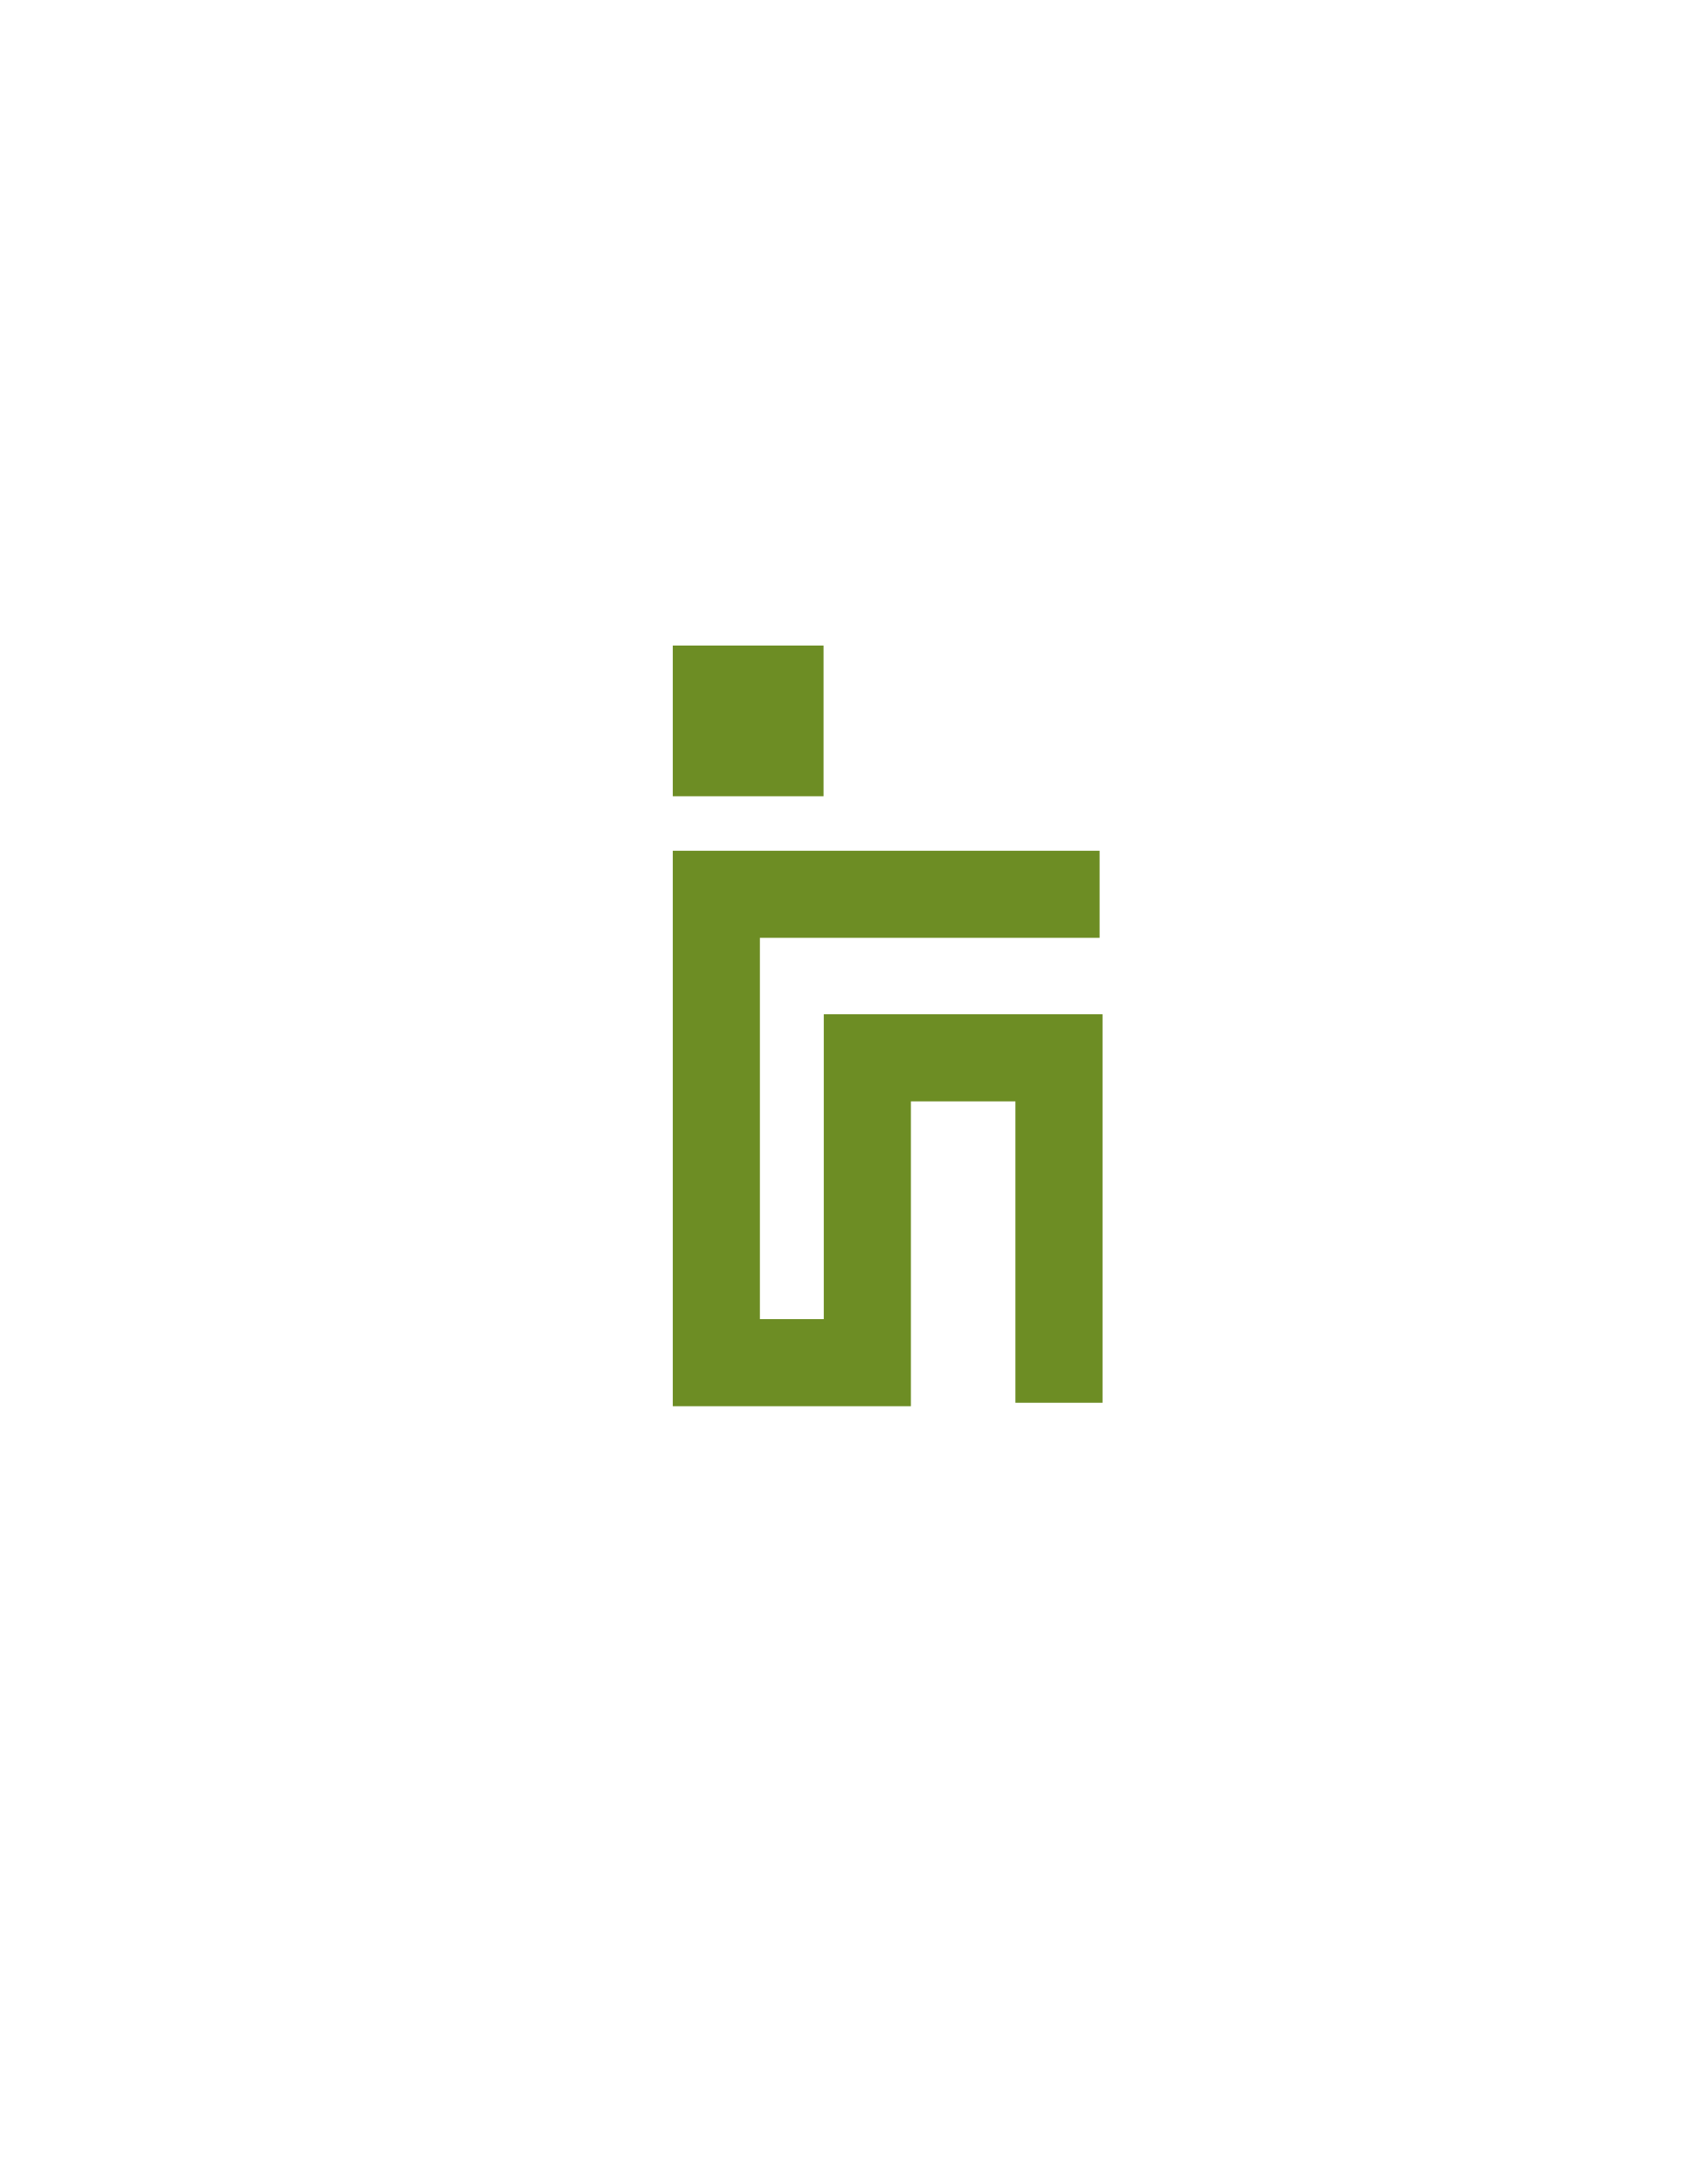
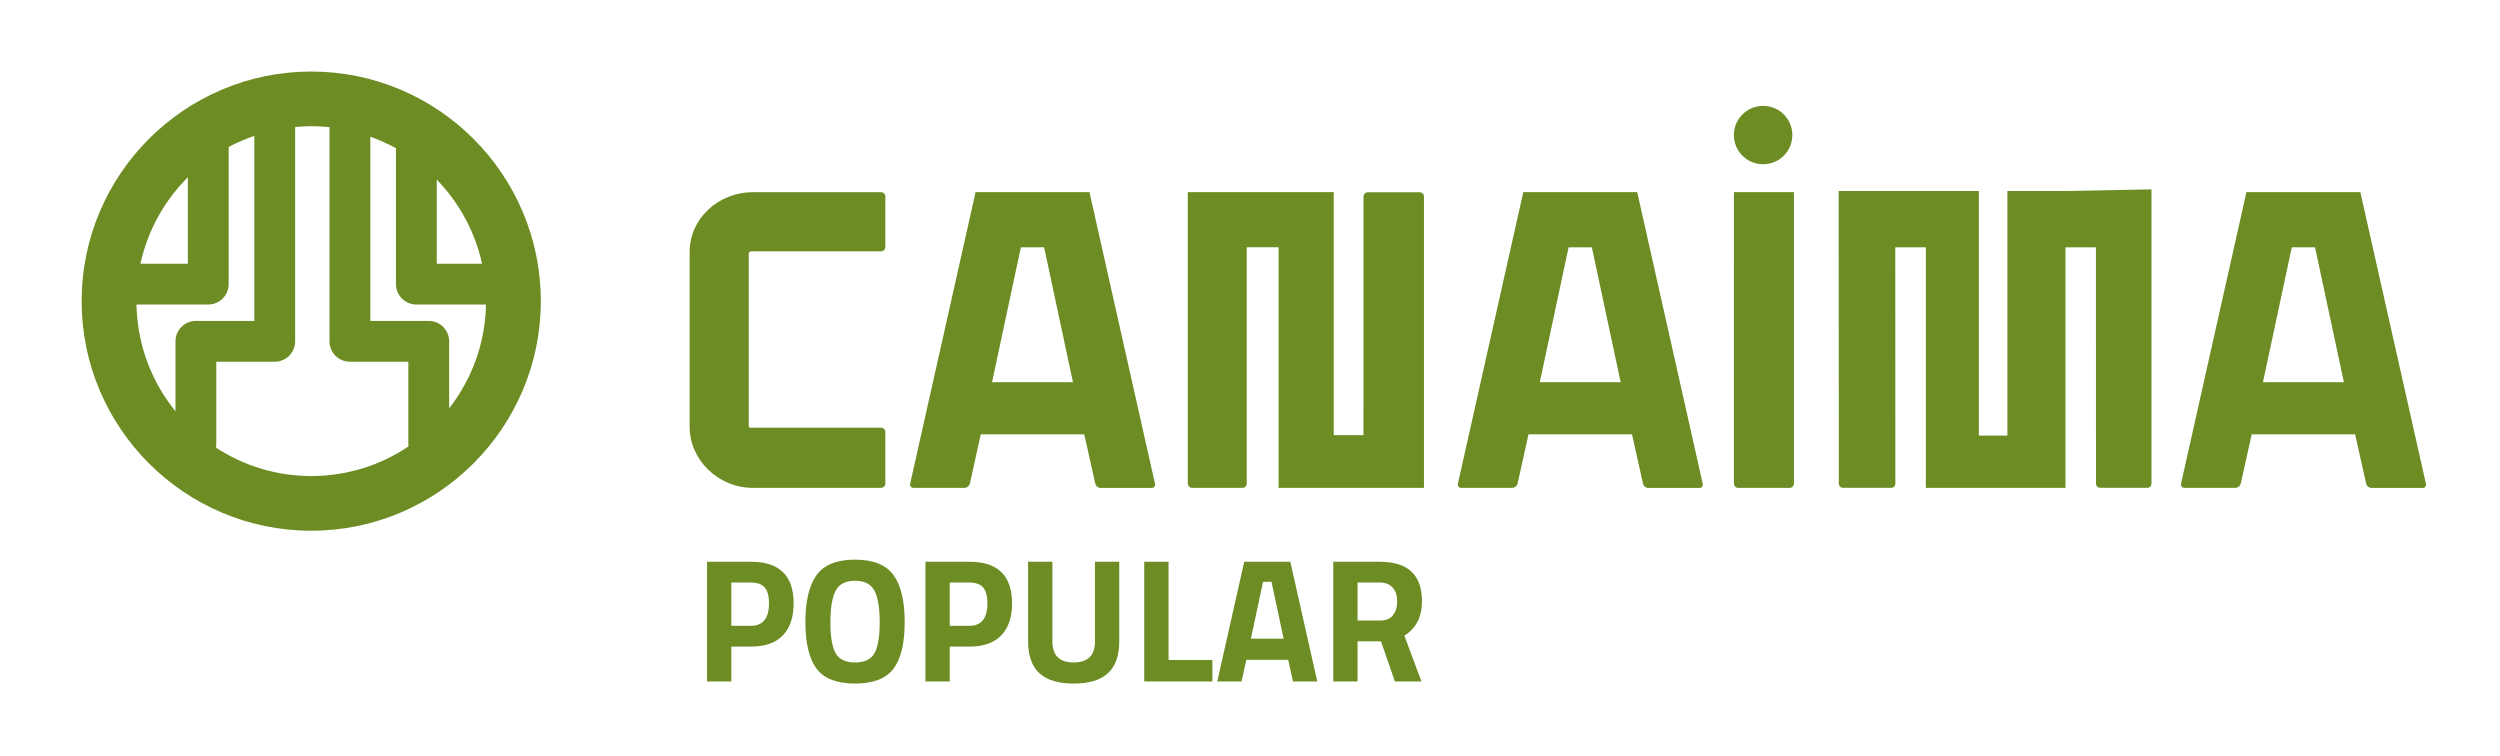
- <svg xmlns="http://www.w3.org/2000/svg" version="1.1" id="Layer_1" x="0px" y="0px" width="612px" height="792px" viewBox="0 0 612 792" enable-background="new 0 0 612 792" xml:space="preserve">
+ <svg xmlns="http://www.w3.org/2000/svg" version="1.1" id="Layer_1" x="0px" y="0px" width="245px" height="74px" viewBox="0 0 245 74" enable-background="new 0 0 245 74" xml:space="preserve">
  <g>
-     <polygon fill="#6D8D24" points="298.697,367.812 298.697,478.362 275.534,478.362 275.534,340.09 398.718,340.09 398.718,308.513    243.95,308.513 243.95,509.946 330.288,509.946 330.288,399.397 368.18,399.397 368.18,508.697 399.766,508.697 399.766,367.812     " />
-     <rect x="243.95" y="234.1" fill="#6D8D24" width="54.667" height="54.653" />
+     <g>
+       <path fill="#6D8D24" d="M169.921,13.235c0-1.58,1.279-2.86,2.865-2.86c1.583,0,2.864,1.28,2.864,2.86    c0,1.584-1.281,2.862-2.864,2.862C171.2,16.098,169.921,14.819,169.921,13.235z" />
+       <path fill="#6D8D24" d="M73.788,24.63h12.554c0.234,0,0.421-0.185,0.421-0.417v-4.954c0-0.227-0.187-0.423-0.421-0.423H73.788    c-3.421,0-6.204,2.619-6.204,5.838v17.159c0,3.221,2.783,5.979,6.204,5.979h12.546c0.234,0,0.429-0.194,0.429-0.425v-5.048    c0-0.236-0.194-0.425-0.429-0.425H73.788c-0.225,0-0.411,0.043-0.411-0.223V24.877C73.377,24.643,73.563,24.63,73.788,24.63z" />
+       <path fill="#6D8D24" d="M169.924,18.829l-0.003,28.558c0,0.23,0.19,0.425,0.428,0.425h5.03c0.238,0,0.427-0.194,0.427-0.425    V18.829H169.924z" />
+       <path fill="#6D8D24" d="M202.416,18.719h-5.562h-0.129v23.968h-2.796V18.719h-13.739l0.014,28.661c0,0.236,0.181,0.426,0.4,0.426    h4.738c0.224,0,0.402-0.189,0.402-0.426l-0.007-23.14h2.997v23.571h13.669h0.013V24.24h2.984l0.007,23.14    c0,0.236,0.179,0.426,0.394,0.426h4.652c0.217,0,0.392-0.189,0.392-0.426V18.557L202.416,18.719z" />
+       <path fill="#6D8D24" d="M139.122,18.84h-5.072c-0.238,0-0.427,0.192-0.427,0.426l-0.004,23.374h-2.912V18.829h-14.303v28.558    c0,0.23,0.192,0.425,0.427,0.425h4.934c0.231,0,0.415-0.194,0.415-0.425V24.231h3.122v23.58h14.247V21.478v-2.212    C139.549,19.032,139.356,18.84,139.122,18.84z" />
+       <path fill="#6D8D24" d="M106.767,18.829h-11.16l-6.415,28.589c-0.031,0.217,0.108,0.39,0.325,0.39h5.021    c0.221,0,0.434-0.173,0.504-0.39l1.073-4.851h10.141l1.09,4.863c0.064,0.217,0.281,0.39,0.502,0.39h5.021    c0.217,0,0.359-0.173,0.326-0.39L106.767,18.829z M97.221,37.453l2.825-13.216h2.278l2.825,13.216H97.221z" />
+       <path fill="#6D8D24" d="M160.447,18.829h-11.165l-6.412,28.589c-0.033,0.217,0.107,0.39,0.327,0.39h5.021    c0.219,0,0.434-0.173,0.5-0.39l1.074-4.851h10.145l1.085,4.863c0.066,0.217,0.283,0.39,0.502,0.39h5.021    c0.222,0,0.357-0.173,0.328-0.39L160.447,18.829z M150.899,37.453l2.823-13.216h2.28l2.822,13.216H150.899z" />
+       <path fill="#6D8D24" d="M231.313,18.829H220.15l-6.414,28.589c-0.027,0.217,0.112,0.39,0.331,0.39h5.02    c0.222,0,0.434-0.173,0.504-0.39l1.073-4.851h10.138l1.089,4.863c0.066,0.217,0.281,0.39,0.504,0.39h5.02    c0.221,0,0.356-0.173,0.33-0.39L231.313,18.829z M221.77,37.453l2.825-13.216h2.28l2.825,13.216H221.77z" />
+     </g>
+     <g enable-background="new    ">
+       <path fill="#6D8D24" d="M73.602,63.366H71.67v3.416h-2.381V55.053h4.312c2.782,0,4.174,1.356,4.174,4.071    c0,1.368-0.354,2.418-1.061,3.147C76.008,63.002,74.97,63.366,73.602,63.366z M71.67,61.331h1.914    c1.185,0,1.777-0.735,1.777-2.207c0-0.725-0.145-1.245-0.432-1.562c-0.288-0.315-0.736-0.474-1.346-0.474H71.67V61.331z" />
+       <path fill="#6D8D24" d="M87.564,65.532c-0.73,0.971-1.987,1.457-3.77,1.457s-3.039-0.486-3.769-1.457    c-0.73-0.973-1.096-2.493-1.096-4.562c0-2.07,0.365-3.608,1.096-4.615c0.729-1.006,1.986-1.509,3.769-1.509    s3.039,0.503,3.77,1.509c0.729,1.007,1.095,2.545,1.095,4.615C88.659,63.039,88.294,64.56,87.564,65.532z M81.889,64.014    c0.34,0.604,0.975,0.905,1.906,0.905s1.567-0.301,1.906-0.905c0.339-0.604,0.509-1.615,0.509-3.036    c0-1.42-0.173-2.451-0.518-3.096s-0.978-0.967-1.897-0.967s-1.552,0.322-1.897,0.967c-0.345,0.645-0.518,1.676-0.518,3.096    C81.38,62.398,81.55,63.41,81.889,64.014z" />
+       <path fill="#6D8D24" d="M95.008,63.366h-1.932v3.416h-2.381V55.053h4.312c2.782,0,4.174,1.356,4.174,4.071    c0,1.368-0.354,2.418-1.061,3.147C97.414,63.002,96.376,63.366,95.008,63.366z M93.076,61.331h1.914    c1.185,0,1.777-0.735,1.777-2.207c0-0.725-0.145-1.245-0.432-1.562c-0.288-0.315-0.736-0.474-1.346-0.474h-1.914V61.331z" />
+       <path fill="#6D8D24" d="M103.132,62.866c0,1.369,0.695,2.053,2.087,2.053s2.087-0.684,2.087-2.053v-7.813h2.381v7.763    c0,1.438-0.371,2.492-1.113,3.164c-0.741,0.674-1.86,1.01-3.354,1.01c-1.495,0-2.613-0.336-3.355-1.01    c-0.741-0.672-1.112-1.727-1.112-3.164v-7.763h2.381V62.866z" />
+       <path fill="#6D8D24" d="M118.812,66.782h-6.676V55.053h2.381v9.625h4.295V66.782z" />
+       <path fill="#6D8D24" d="M119.293,66.782l2.64-11.729h4.519l2.64,11.729h-2.381l-0.465-2.121h-4.105l-0.466,2.121H119.293z     M123.778,57.019l-1.19,5.572h3.208l-1.189-5.572H123.778z" />
+       <path fill="#6D8D24" d="M133.041,62.85v3.933h-2.381V55.053h4.554c2.76,0,4.14,1.288,4.14,3.864c0,1.529-0.575,2.656-1.725,3.381    l1.673,4.484h-2.604l-1.362-3.933H133.041z M136.508,60.296c0.276-0.344,0.414-0.799,0.414-1.362s-0.146-1.012-0.44-1.345    c-0.293-0.334-0.716-0.5-1.268-0.5h-2.173v3.725h2.207C135.812,60.813,136.231,60.642,136.508,60.296z" />
+     </g>
+     <path fill="#6D8D24" d="M30.5,7.011C18.093,7.011,8,17.104,8,29.511c0,12.406,10.093,22.5,22.5,22.5   c12.406,0,22.5-10.094,22.5-22.5C53,17.104,42.906,7.011,30.5,7.011z M47.239,25.843h-4.435v-8.242   C44.98,19.848,46.547,22.682,47.239,25.843z M18.409,17.372v8.471h-4.646C14.479,22.576,16.12,19.652,18.409,17.372z    M13.375,29.843h7.034c1.104,0,2-0.896,2-2V14.404c0.801-0.431,1.646-0.787,2.516-1.088v18.133h-5.728c-1.104,0-2,0.896-2,2v6.853   C14.866,37.434,13.451,33.801,13.375,29.843z M21.17,43.873c0.013-0.09,0.027-0.179,0.027-0.271v-8.153h5.728c1.104,0,2-0.896,2-2   V12.447c0.52-0.048,1.044-0.08,1.575-0.08c0.604,0,1.201,0.033,1.789,0.095v20.987c0,1.104,0.896,2,2,2h5.728v8.153   c0,0.051,0.011,0.098,0.015,0.148c-2.728,1.831-6.006,2.902-9.531,2.902C27.059,46.653,23.857,45.625,21.17,43.873z M44.017,40.019   v-6.569c0-1.104-0.896-2-2-2h-5.728V13.396c0.872,0.313,1.716,0.685,2.516,1.129v13.318c0,1.104,0.896,2,2,2h6.823   C47.554,33.674,46.217,37.194,44.017,40.019z" />
  </g>
</svg>
